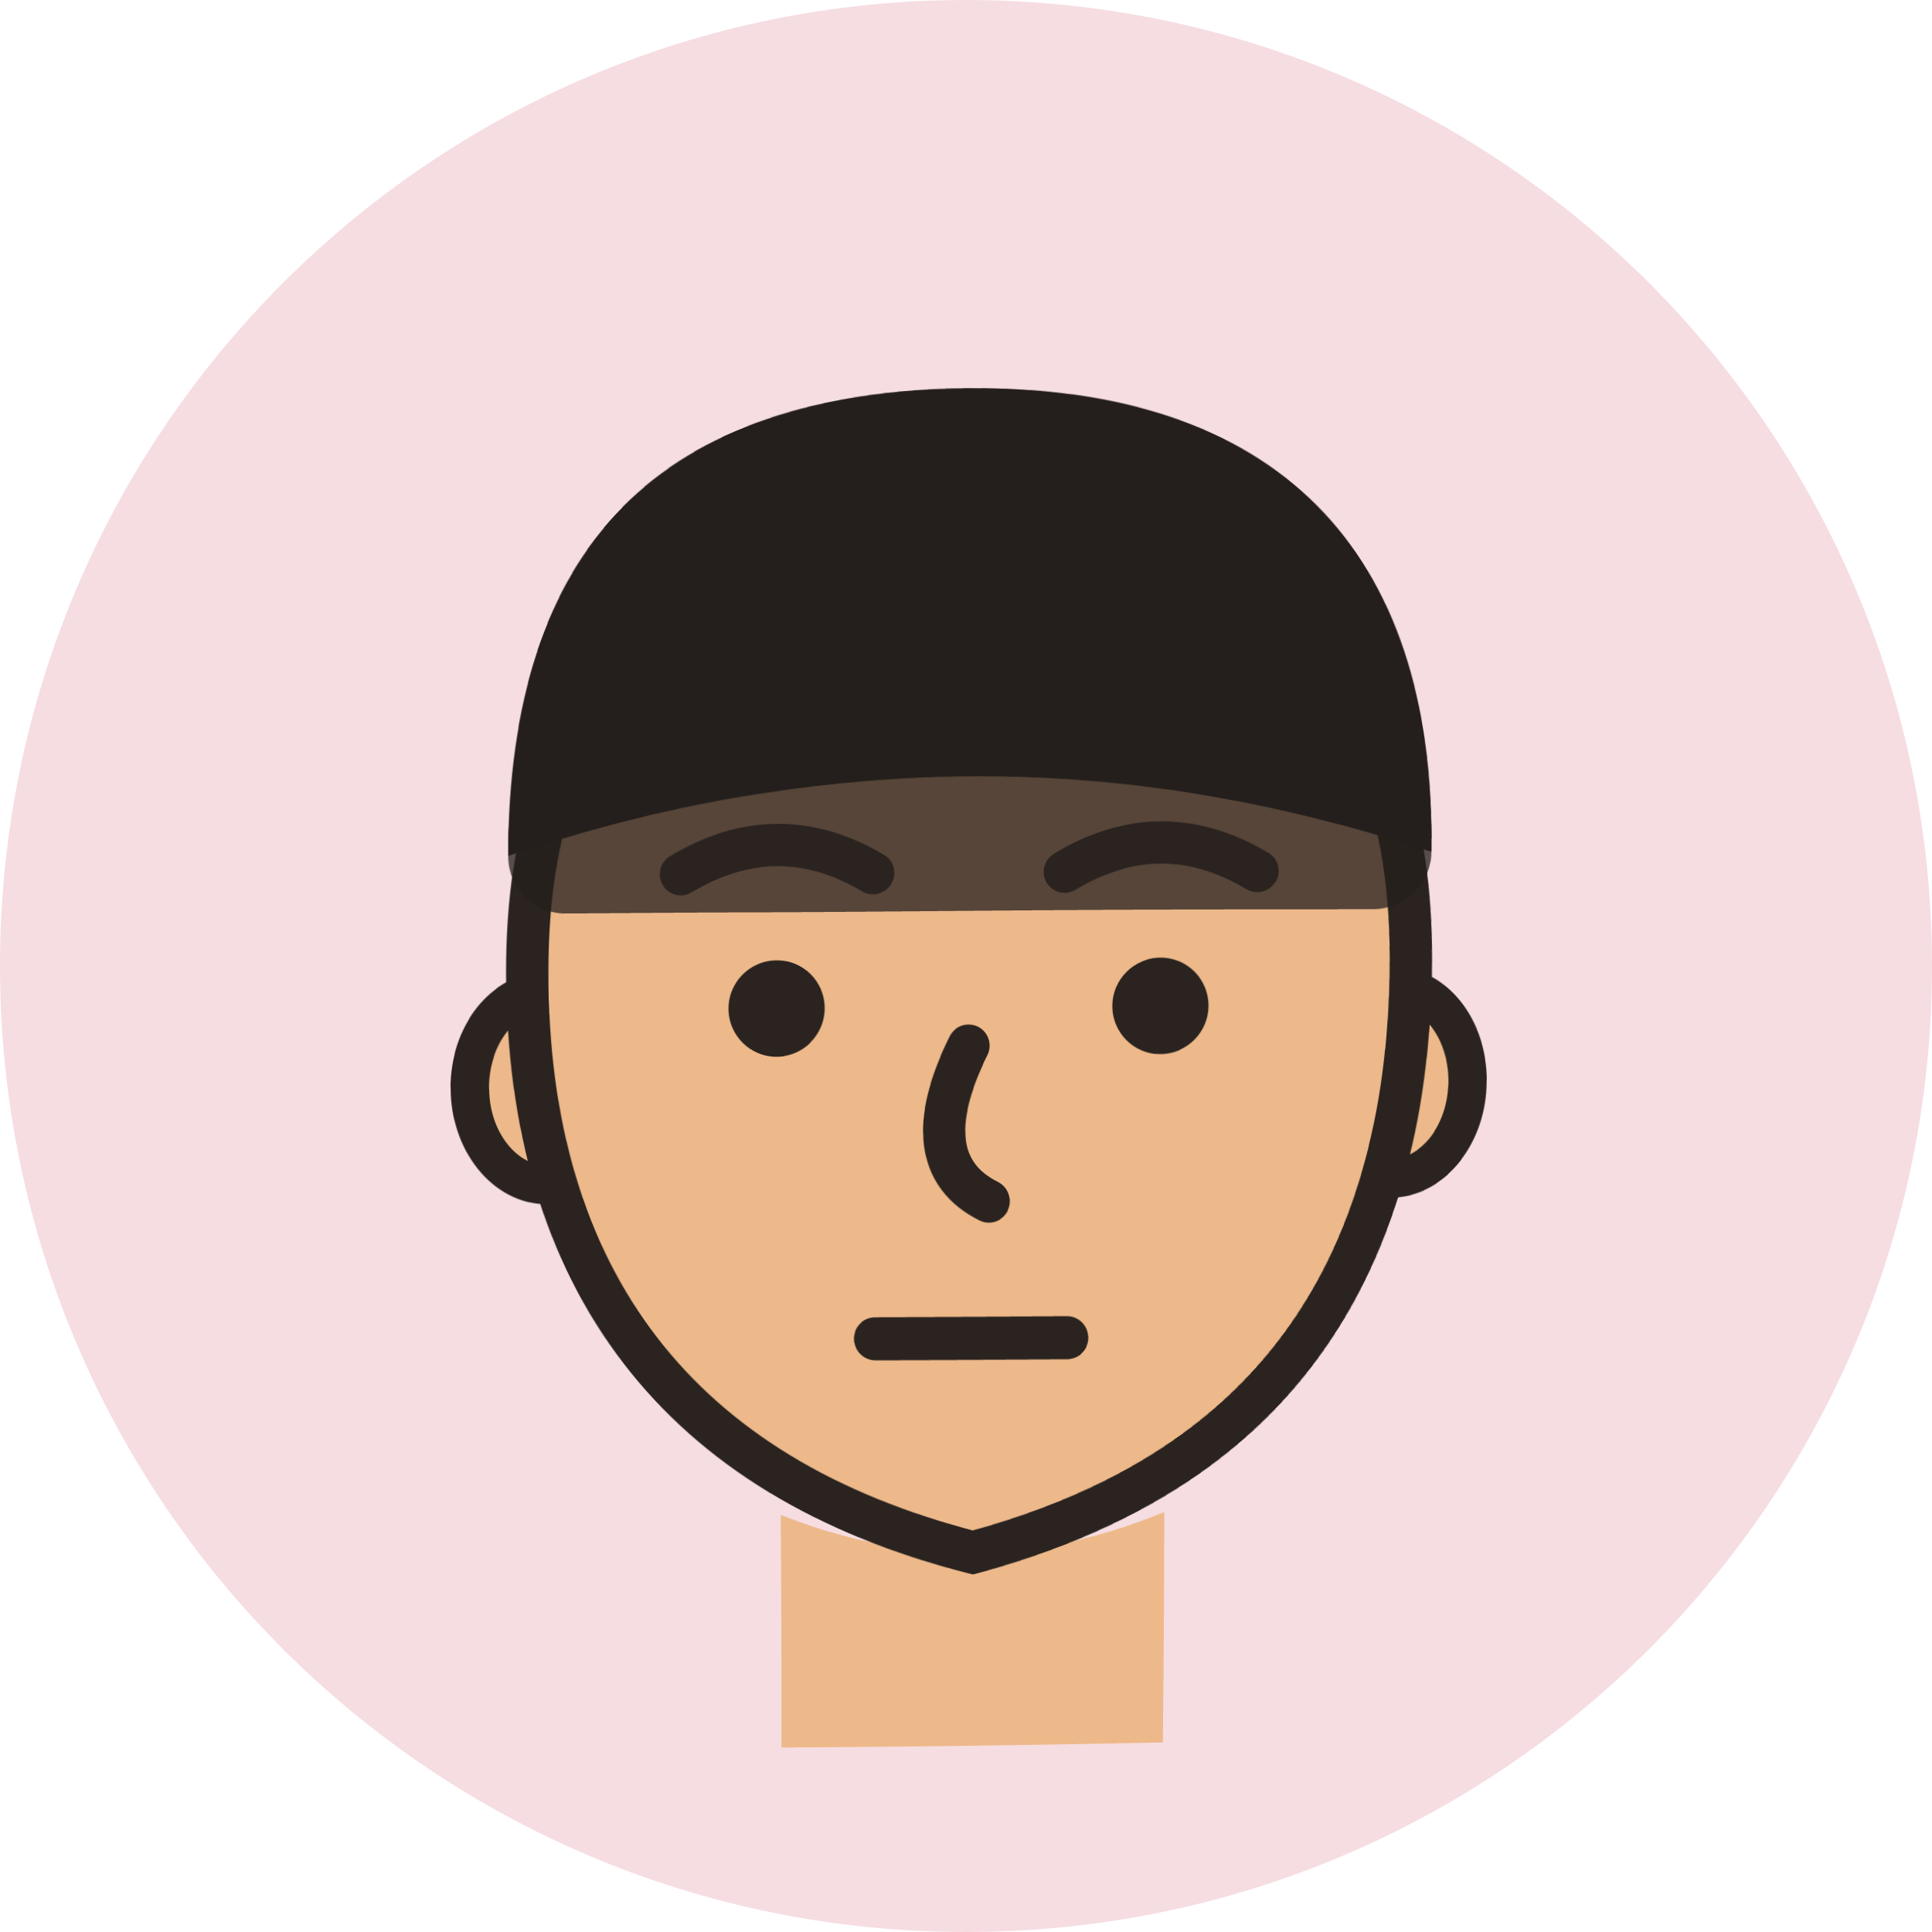
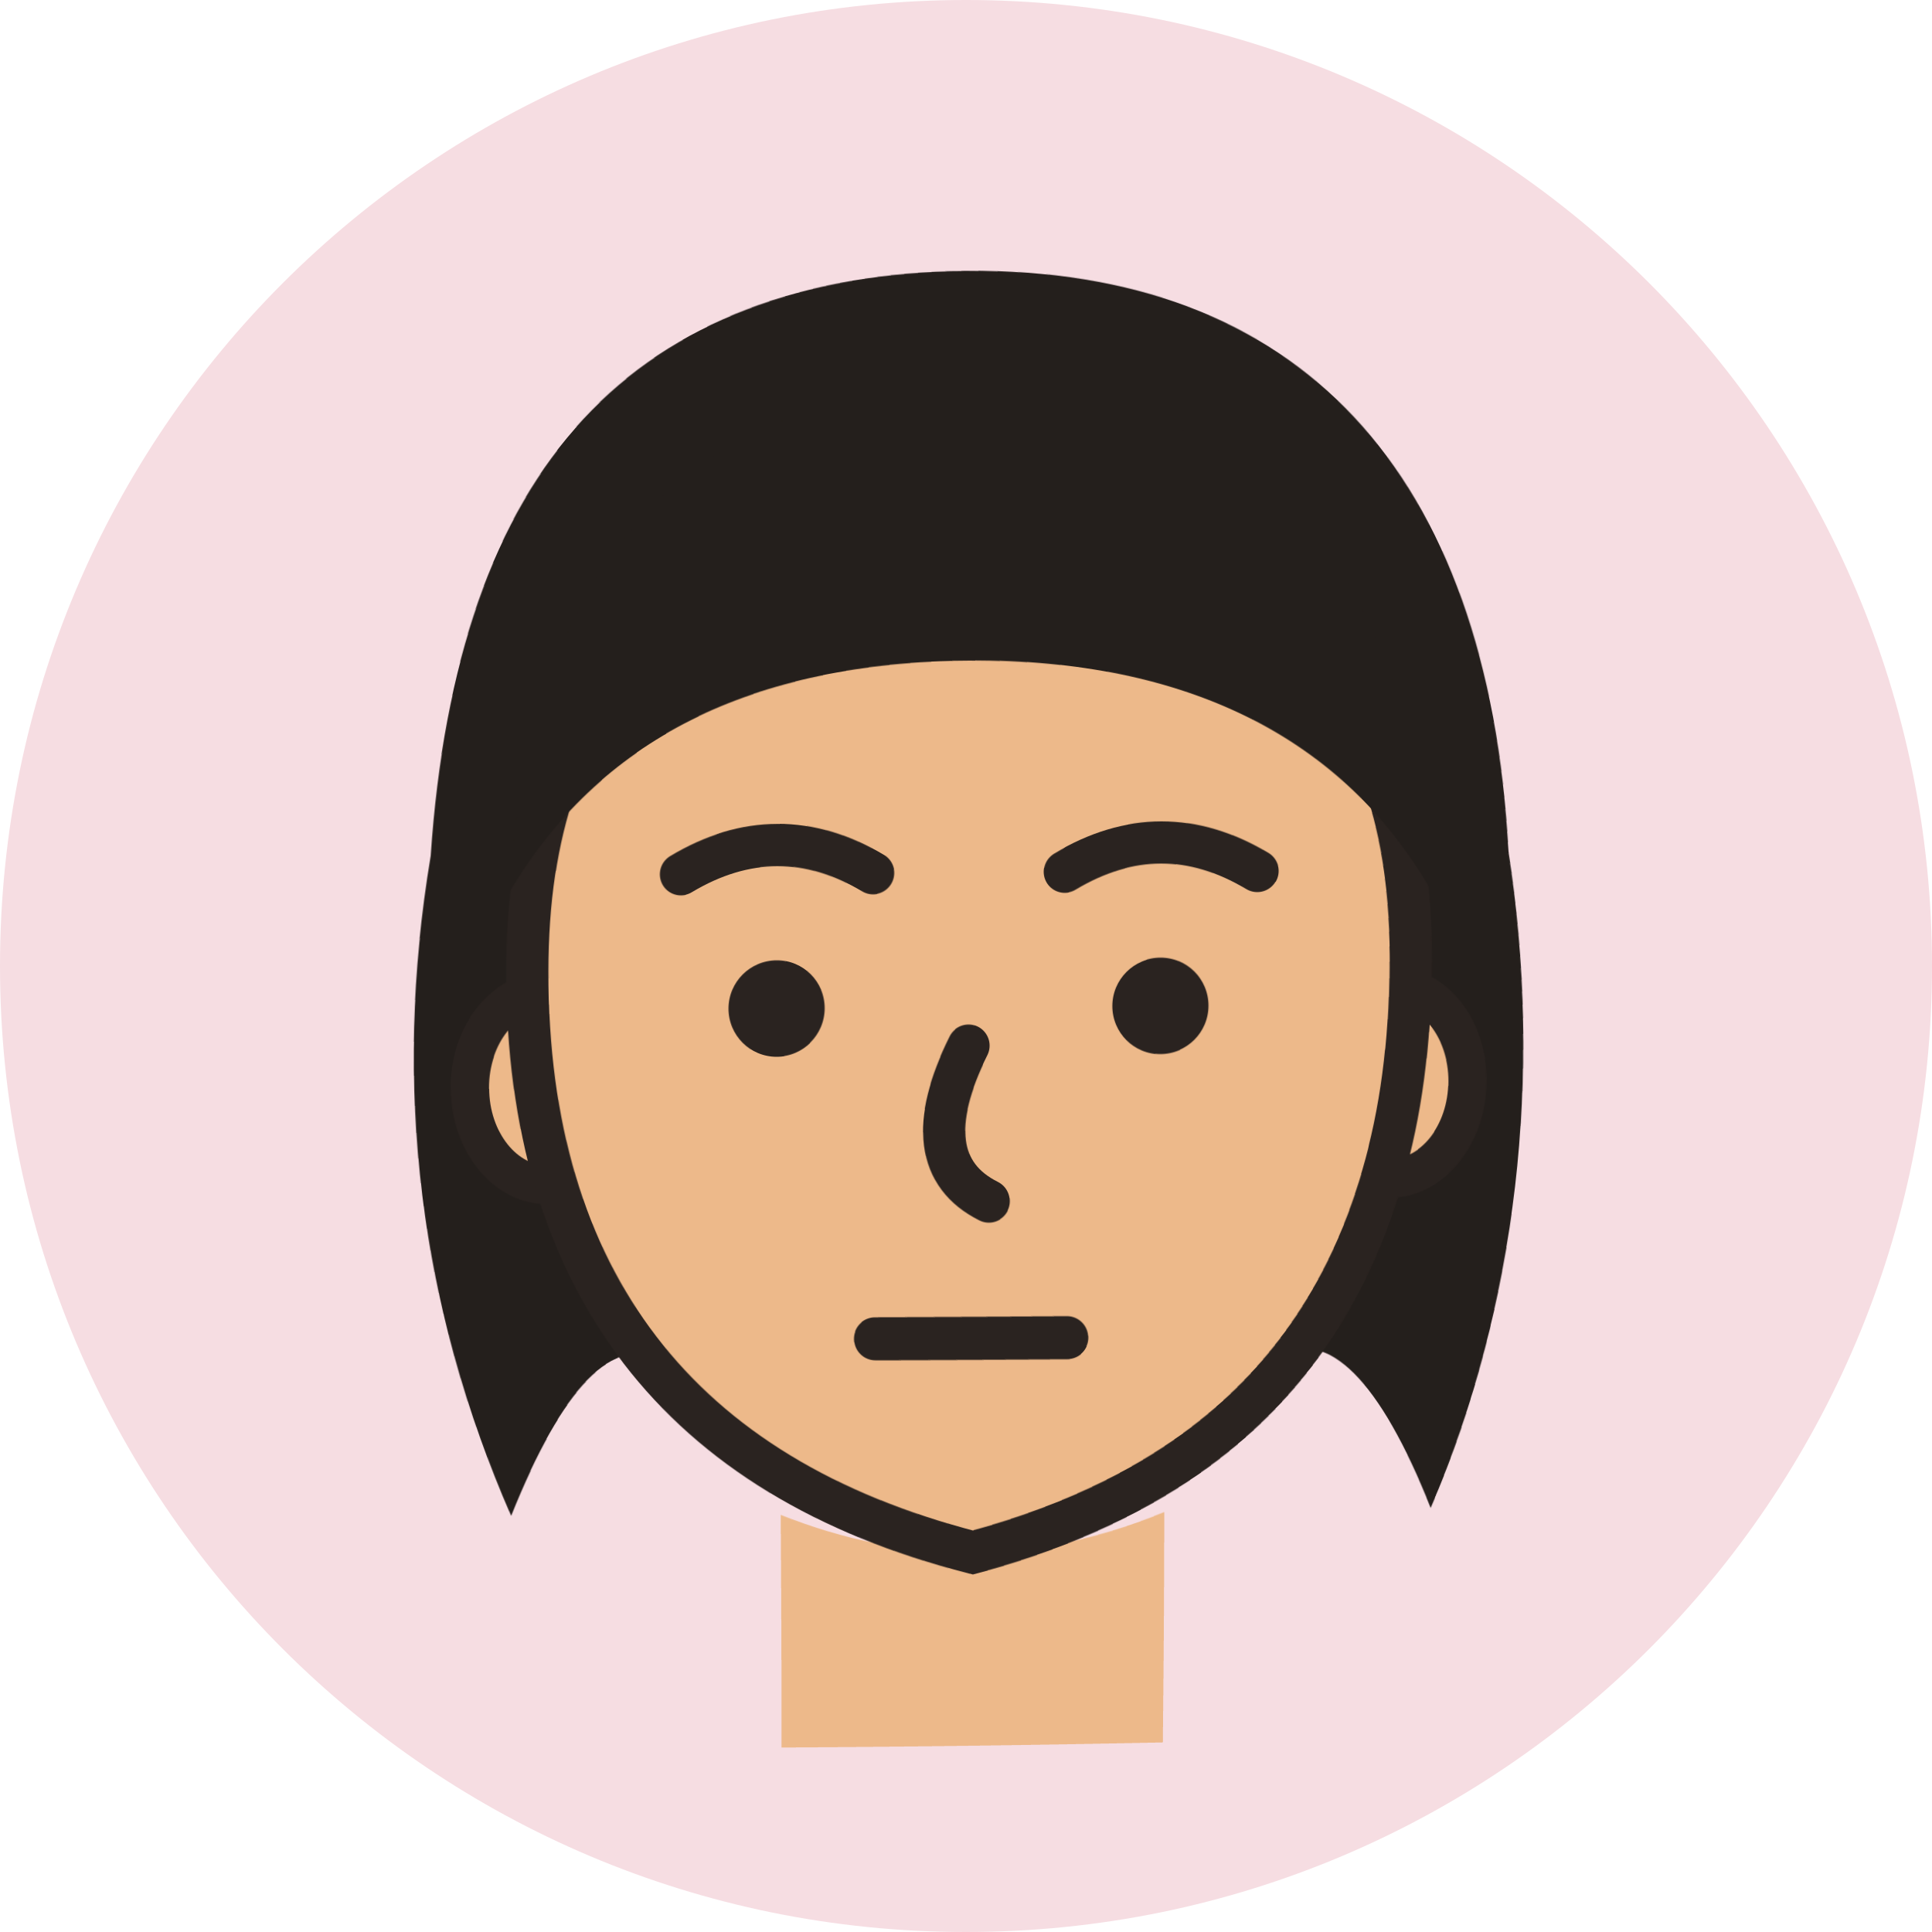
<svg xmlns="http://www.w3.org/2000/svg" viewBox="0 0 100 100">
  <defs>
    <filter id="r">
      <feTurbulence type="fractalNoise" baseFrequency="0.013" numOctaves="2" seed="71" result="n" />
      <feDisplacementMap in="SourceGraphic" in2="n" scale="2" />
    </filter>
  </defs>
  <rect width="100" height="100" rx="50" fill="#F6DDE2" />
  <g filter="url(#r)">
+     <path d="M22 44 q2 -30 28 -30 q26 0 28 30 q3 18 -4 34 q-4 -10 -8 -8 q3 -14 0 -24 q-16 6 -32 0 q-3 10 0 24 q-4 -2 -8 8 q-7 -16 -4 -34 z" fill="#241f1c" />
    <path d="M40 78 q10 4 20 0 l0 12 -20 0 z" fill="#EDB98A" />
    <ellipse cx="28" cy="56" rx="4" ry="5" fill="#EDB98A" stroke="#2a2320" stroke-width="2" />
    <ellipse cx="72" cy="56" rx="4" ry="5" fill="#EDB98A" stroke="#2a2320" stroke-width="2" />
    <path d="M27 50 q0 -22 23 -22 q23 0 23 22 q0 24 -23 30 q-23 -6 -23 -30 z" fill="#EDB98A" stroke="#2a2320" stroke-width="2.2" />
-     <path d="M26 44 q0 -24 24 -24 q24 0 24 24 q-24 -8 -48 0 z" fill="#241f1c" />
-     <rect x="26" y="40" width="48" height="7" rx="3" fill="#241f1c" opacity=".75" />
+     <path d="M26 46 q2 -26 24 -26 q22 0 24 26 q-7 -12 -24 -12 q-17 0 -24 12 z" fill="#241f1c" />
    <circle cx="40" cy="52" r="2.5" fill="#2a2320" />
    <circle cx="60" cy="52" r="2.5" fill="#2a2320" />
    <path d="M35 45 q5 -3 10 0" fill="none" stroke="#2a2320" stroke-width="2.2" stroke-linecap="round" stroke-linejoin="round" />
    <path d="M55 45 q5 -3 10 0" fill="none" stroke="#2a2320" stroke-width="2.2" stroke-linecap="round" stroke-linejoin="round" />
    <path d="M50 54 q -3 6 1 8" fill="none" stroke="#2a2320" stroke-width="2.2" stroke-linecap="round" stroke-linejoin="round" />
    <path d="M45 69 h10" fill="none" stroke="#2a2320" stroke-width="2.2" stroke-linecap="round" stroke-linejoin="round" />
  </g>
</svg>
